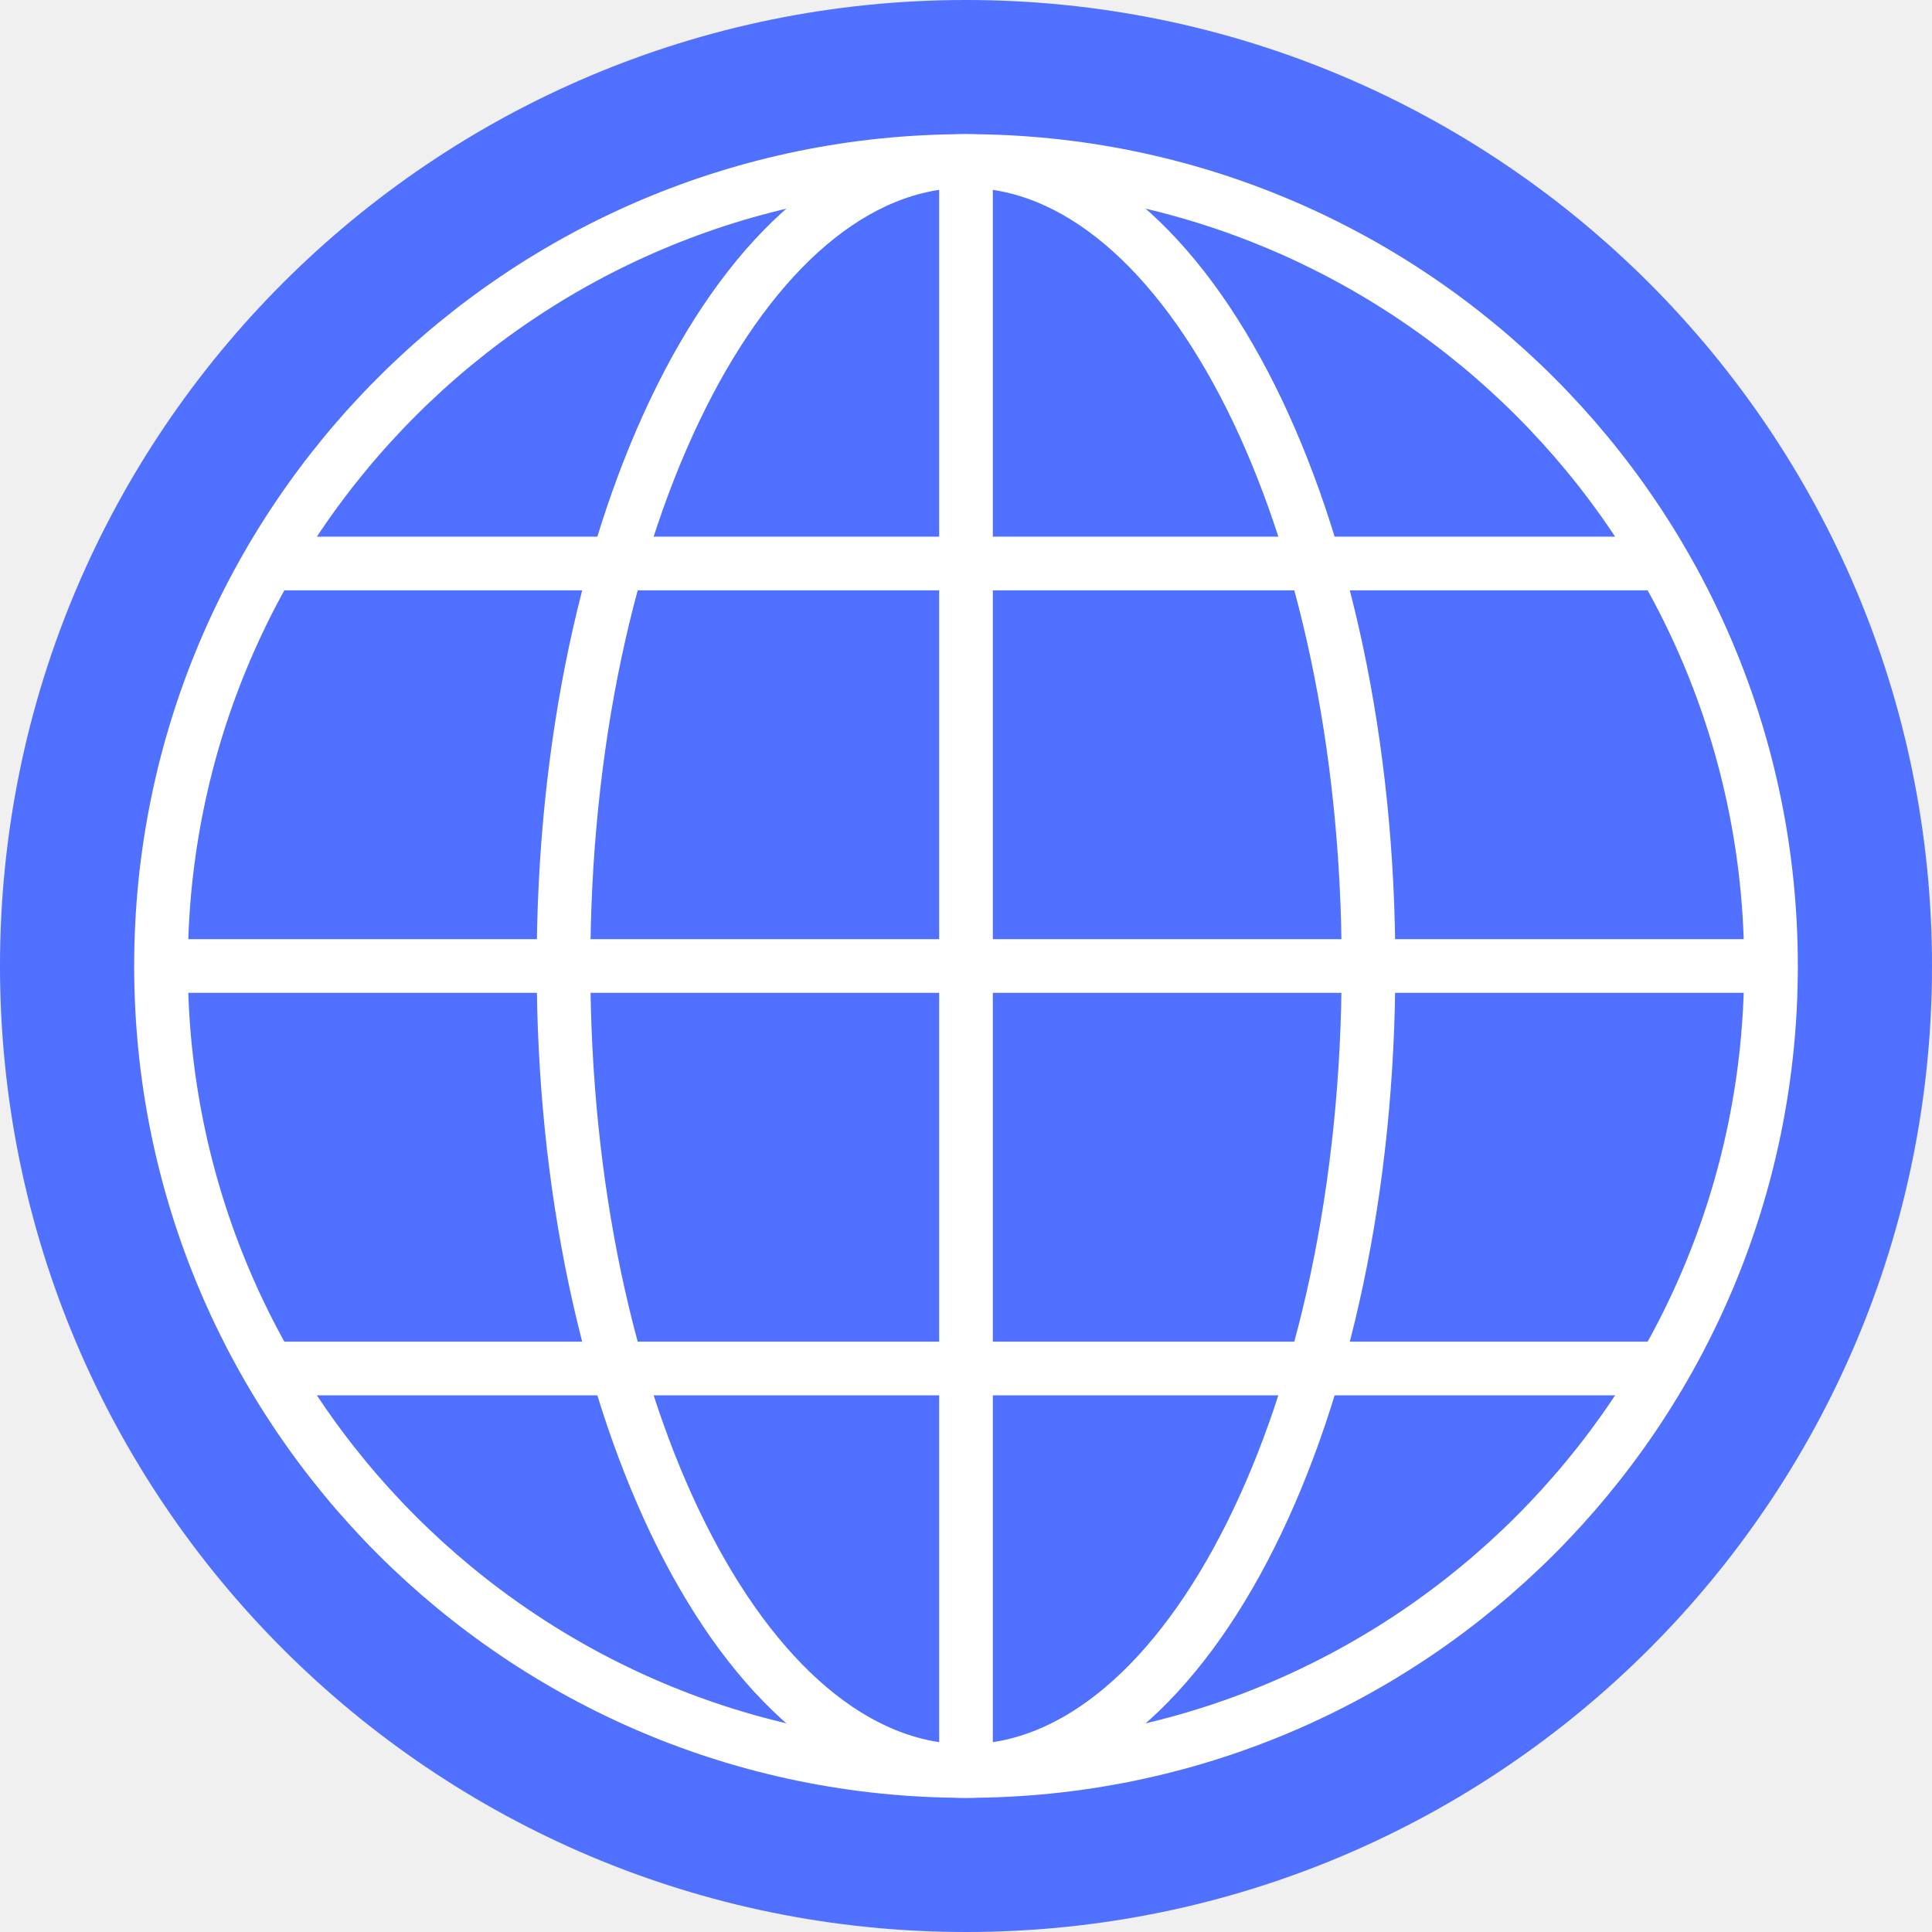
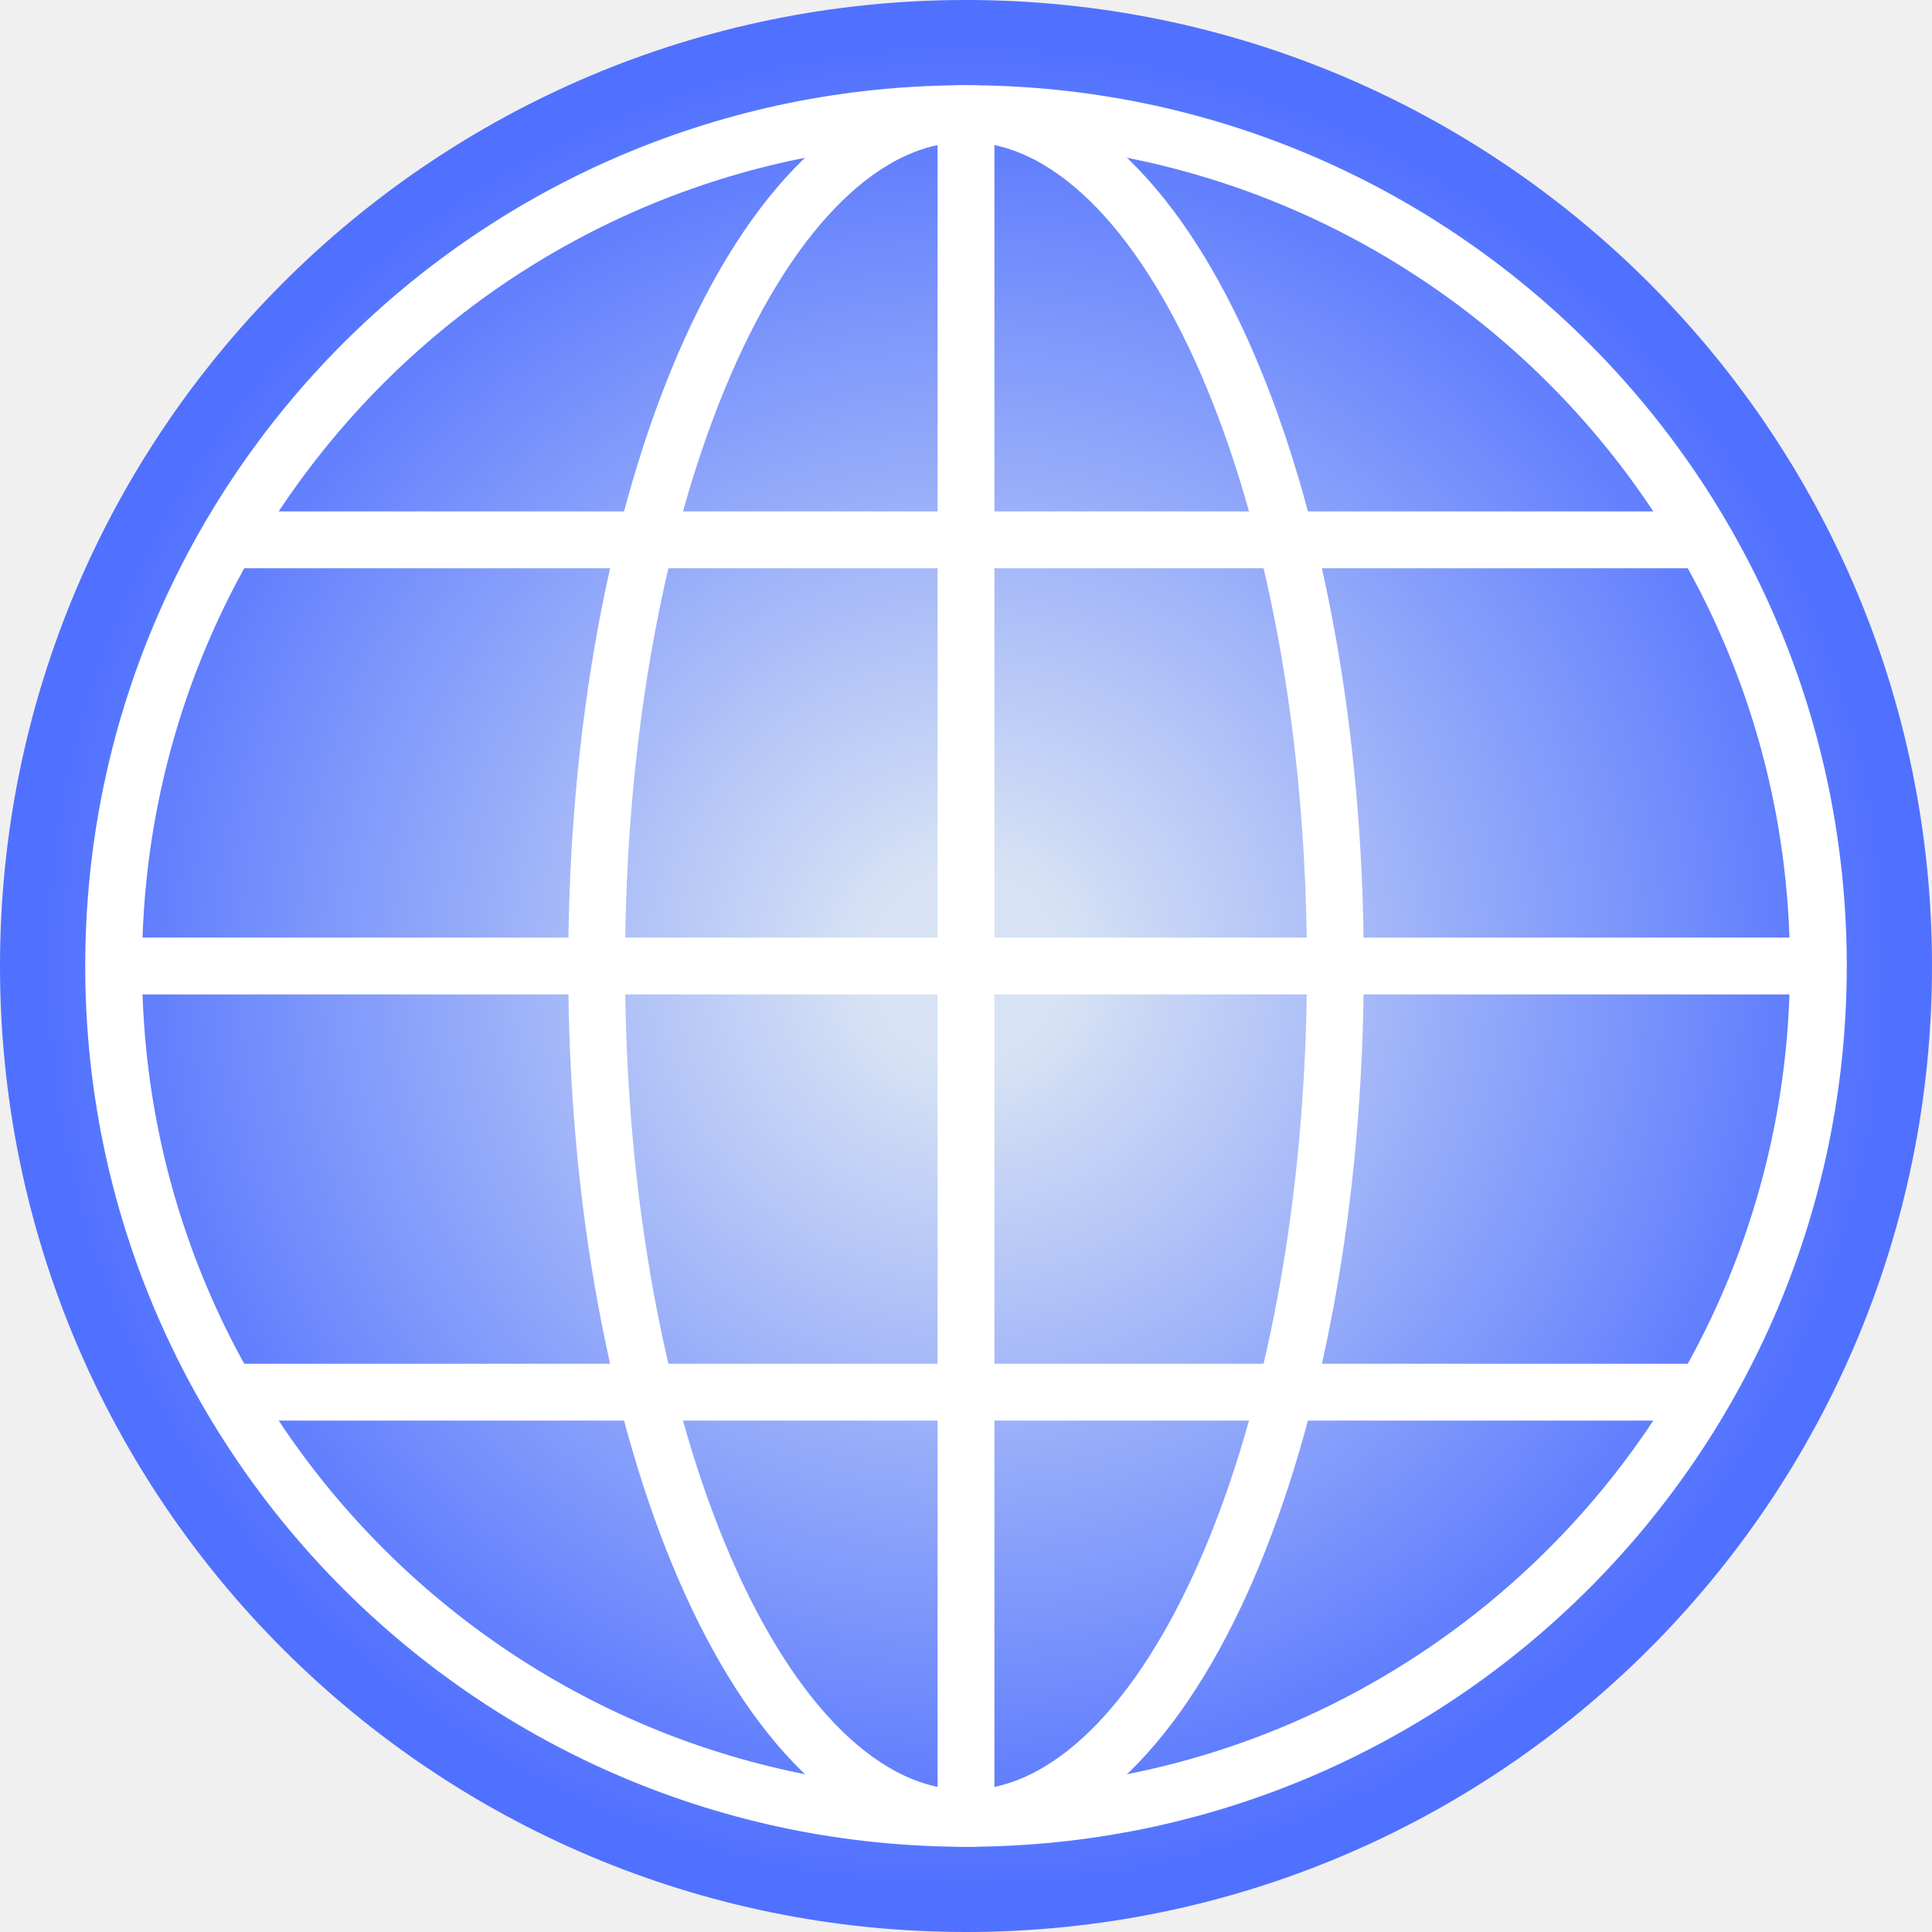
- <svg xmlns="http://www.w3.org/2000/svg" width="72" height="72">
-   <circle cx="36" cy="36" r="36" fill="#5070ff" />
+ <svg xmlns="http://www.w3.org/2000/svg" width="68" height="68">
+   <defs>
+     <radialGradient id="browserWorld">
+       <stop offset="10%" stop-color="#d7e3f4" />
+       <stop offset="95%" stop-color="#5070ff" />
+     </radialGradient>
+   </defs>
+   <circle cx="34" cy="34" r="34" fill="url(#browserWorld)" />
  <g fill="none" stroke="white" stroke-width="2">
-     <circle cx="36" cy="36" r="30" />
-     <ellipse cx="36" cy="36" rx="15" ry="30" />
-     <line x1="36" y1="6" x2="36" y2="66" />
-     <line x1="6" y1="36" x2="66" y2="36" />
-     <line x1="9.5" y1="21" x2="62.5" y2="21" />
-     <line x1="9.5" y1="51" x2="62.5" y2="51" />
+     <circle cx="34" cy="34" r="30" />
+     <ellipse cx="34" cy="34" rx="13" ry="30" />
+     <line x1="34" y1="4" x2="34" y2="64" />
+     <line x1="4" y1="34" x2="64" y2="34" />
+     <line x1="7.5" y1="19" x2="60.5" y2="19" />
+     <line x1="7.5" y1="49" x2="60.5" y2="49" />
  </g>
</svg>
